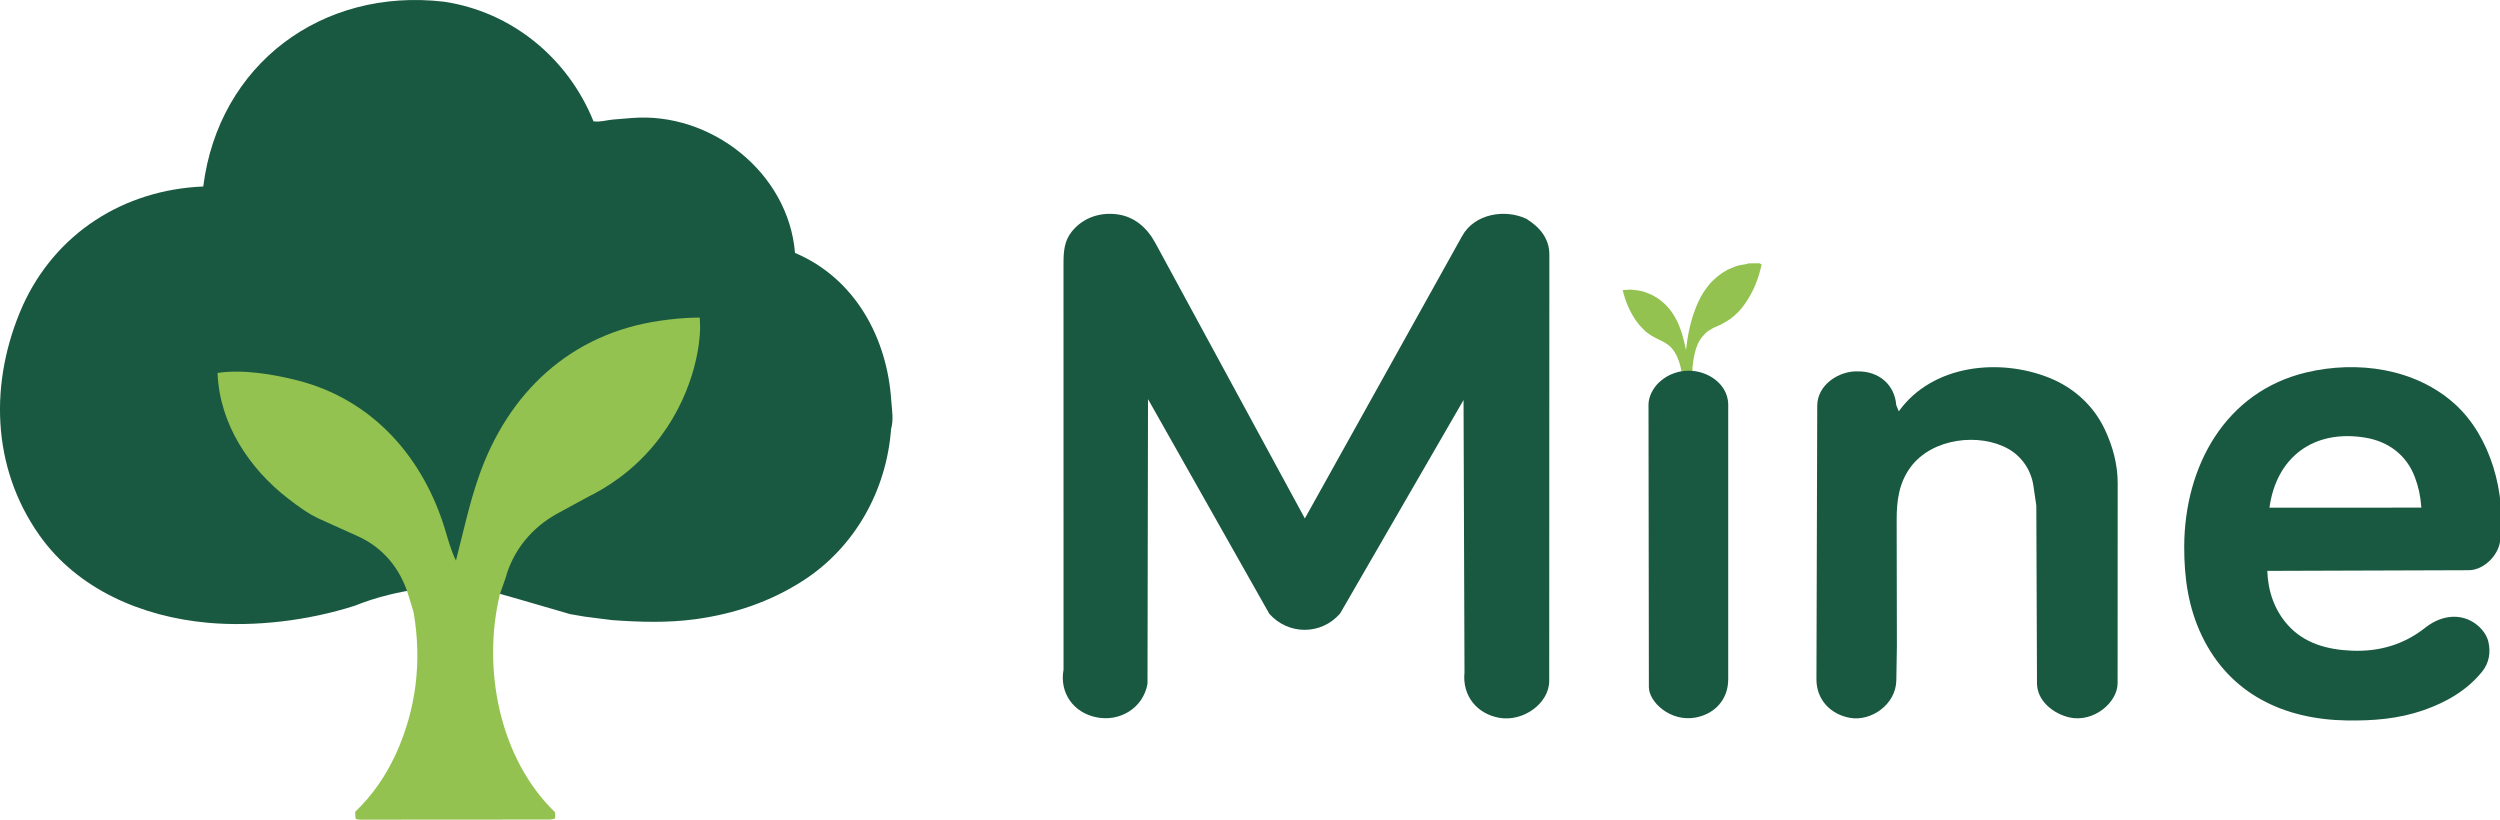
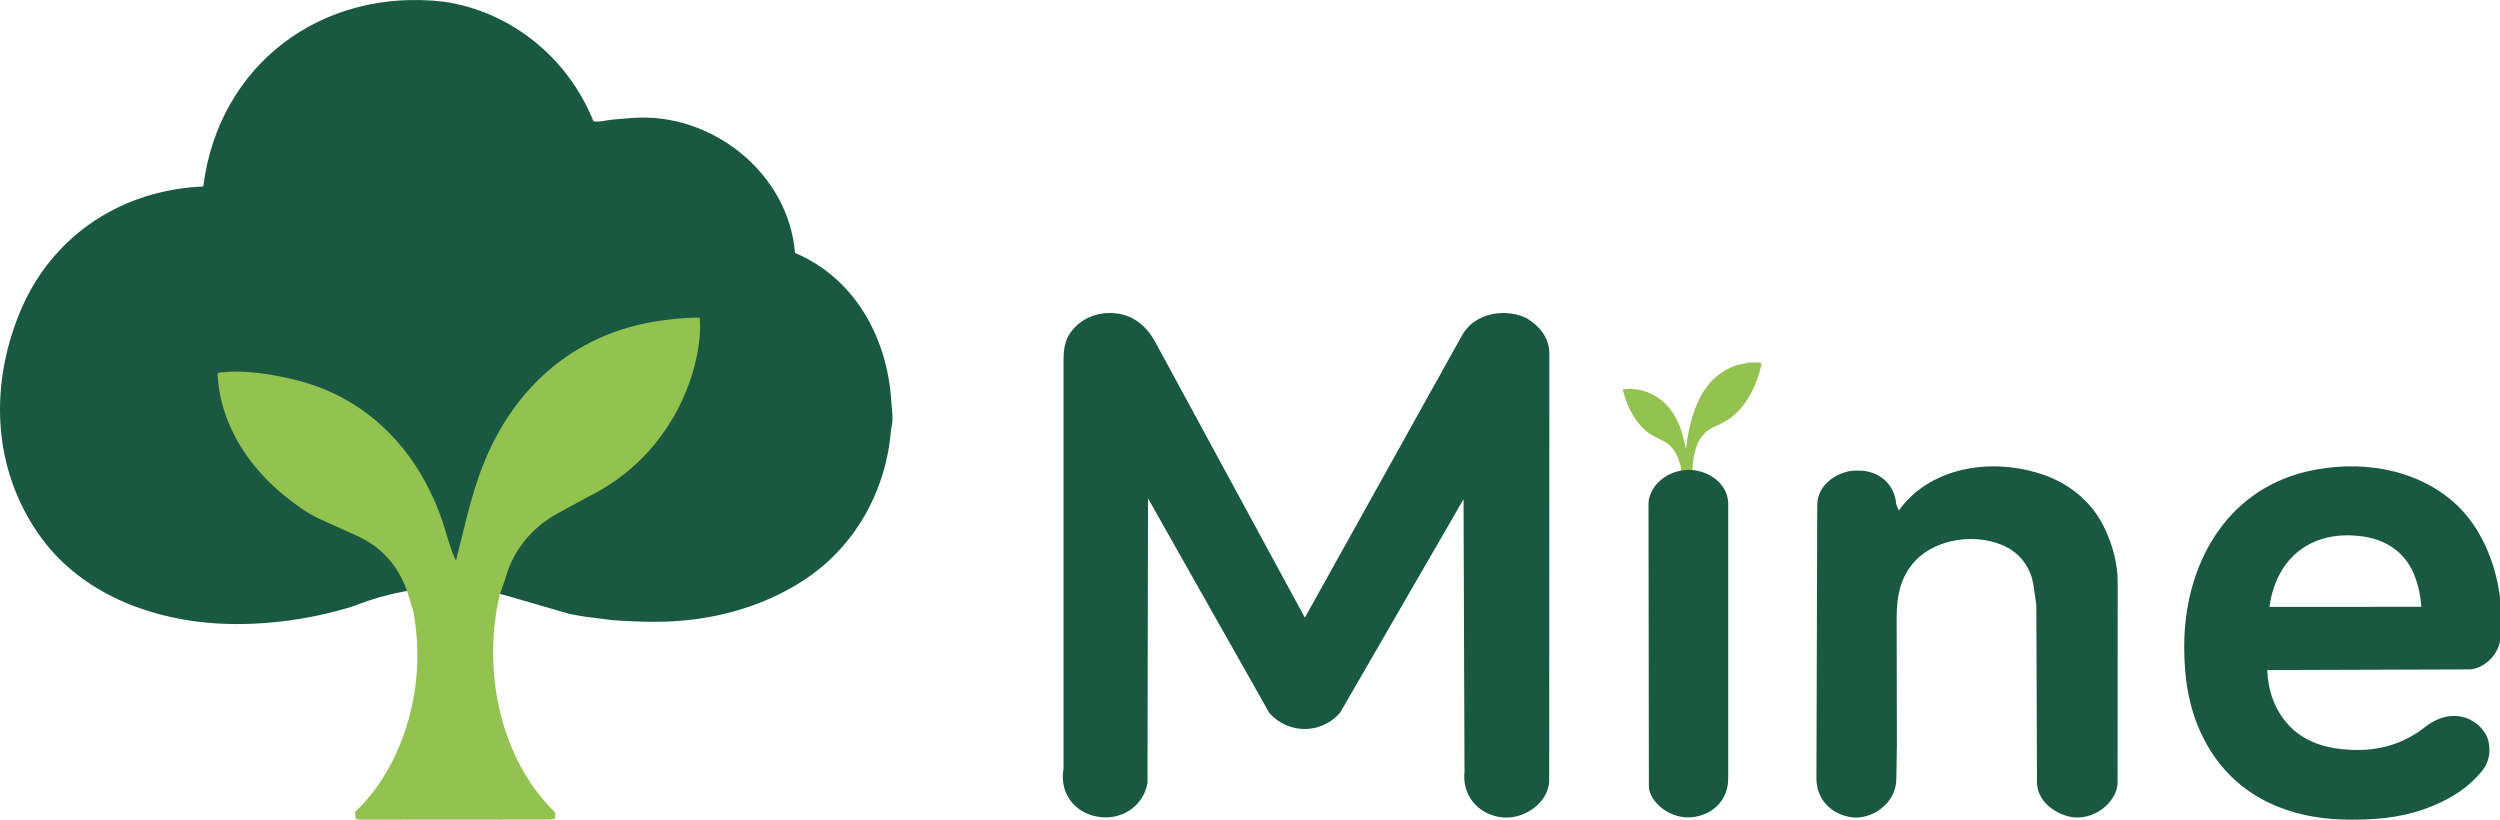
<svg xmlns="http://www.w3.org/2000/svg" id="Layer_1" data-name="Layer 1" viewBox="0 0 1581.54 518.55">
  <defs>
    <style>
      .cls-1 {
        fill: #195941;
      }

      .cls-2 {
        fill: #93c250;
      }
    </style>
  </defs>
  <g id="name">
-     <path class="cls-1" d="M926.46,425.28l-.6-172.23-78.08,135.04c-11.89,13.74-32.66,13.8-44.77.24l-76.76-135.83-.32,180.03c-2.66,15.36-17.46,24.3-32.36,21.23-14.39-2.88-23.44-15.35-20.76-30.15l-.02-256.54c0-7.95.41-14.64,5.38-20.75,6.99-8.6,17.86-12.31,28.98-10.68,10.32,1.51,18.31,8.07,23.72,18.04l94.6,174.31,99.53-178.73c7.94-14.27,27.36-17.14,40.7-10.79,8.29,5.15,14.45,12.36,14.45,22.53l-.09,269.67c0,14.41-16.56,26.13-31.66,23.42-13.87-2.49-23.48-13.73-21.94-28.8Z" />
-     <path class="cls-1" d="M1534.31,397.05c8.43-6.67,19.11-9.18,28.53-4.42,5.66,2.86,10.04,8.07,11.28,13.08,1.7,6.88.53,13.66-3.8,19.07-9.56,11.89-22.72,19.49-37.18,24.51-15.78,5.48-31.8,6.75-48.57,6.48-39.89-.63-73.97-16.85-91.56-53.4-8.56-17.78-11.3-36.63-11.24-56.56.15-51.07,26.16-98.08,77.3-110.22,32.16-7.64,68.83-2.64,93.91,20.01,22.7,20.49,32.59,56.61,28.57,87.02-1.12,8.49-9.99,18.07-19.9,18.11l-127.33.42c.47,13.19,4.66,24.83,12.83,34.06,10.6,11.97,25.43,15.84,40.91,16.43,16.85.64,32.47-3.67,46.25-14.59ZM1531.8,321.13c-.62-8-1.91-13.33-4.09-19.18-5.19-14.02-16.8-22.72-31.51-25.11-32.81-5.34-56.17,12.54-60.51,44.33l96.11-.04Z" />
-     <path class="cls-1" d="M1208.72,295.46c-7.49,10.04-8.88,21.52-8.86,33.41l.14,79.94-.35,21.57c-.25,15.39-16.06,26.14-29.34,23.75-12.28-2.21-21.23-11.49-21.2-24.4l.5-173.04c.04-13.51,14.11-22.2,25.64-21.74,13.41-.2,23.41,8.52,24.34,21.36l1.61,3.89c21.34-29.64,63.79-33.89,95.38-21.12,15.41,6.23,27.9,17.57,34.98,32.63,4.94,10.51,8.12,21.93,8.12,33.92l-.05,126.54c0,12.24-15.18,25.1-30.46,21.69-9.66-2.16-20.5-10.11-20.54-21.63l-.42-112.35-1.84-12.56c-1.44-9.82-7.28-18.53-15.95-23.4-17.97-10.08-47.86-7.05-61.71,11.53Z" />
-     <path class="cls-2" d="M1057.51,220.22c-1.31-1.68-3.88-3.32-5.99-4.35l-2.3-1.13c-2.92-1.43-6.69-3.52-8.86-5.71l-2-2.02-1.88-2.13-1.64-2.18c-3.96-5.79-6.65-12.27-8.3-19.17l3.73-.24c.64-.12.98-.11,1.62-.04,3.24.36,6.55.57,9.55,1.83,1.42.59,2.94,1.09,4.22,1.82l2.07,1.2c11.8,7.32,16.24,19.9,18.84,33.36,1.1-9.4,2.83-18.49,6.4-27.23,1.82-4.45,3.85-8.56,6.8-12.31l1.87-2.38,1.97-2.07,2.37-2.15,2.71-2.06c.84-.64,1.68-1.09,2.61-1.66l1.51-.93,4.28-1.83c2.33-.99,4.89-1.37,7.51-1.74.4-.06.95-.28,1.31-.48l7.22-.06,1.27.77c-1.9,9.13-5.37,17.65-10.74,25.16-1.79,2.51-3.62,4.68-5.92,6.66l-1.77,1.53c-1.05.91-2.16,1.69-3.39,2.4l-2.51,1.46-2.13,1.12-3.99,1.75-3.04,1.8c-.66.39-1.52,1.08-2.05,1.67l-1.91,2.11c-4.49,4.98-6.04,14.87-6.37,21.75-.22,4.66-.14,9.23-.05,13.93.02,1.09.22,2.15.14,3.31.39,8.82,1.85,17.31,4.61,25.97h-16.32c3.16-8.28,4.81-16.75,5.44-25.53.07-2.35.02-4.56-.07-6.87l-.24-6.57c-.19-5.1-1.47-10-3.72-14.55l-1.41-2.37-1.44-1.85Z" />
-     <path class="cls-1" d="M1072.28,453.99c-15.56,2.69-29.17-9.8-29.18-19.36l-.23-178.7c0-5.06,2.93-10.33,6.19-13.56,9.23-9.13,23.62-10.35,34.35-3.39,5.67,3.68,9.89,9.7,9.89,16.99v173.75c0,12.71-8.46,22.1-21.02,24.27Z" />
+     <path class="cls-1" d="M926.46,488.03l-.6-172.23-78.08,135.04c-11.89,13.74-32.66,13.8-44.77.24l-76.76-135.83-.32,180.03c-2.66,15.36-17.46,24.3-32.36,21.23-14.39-2.88-23.44-15.35-20.76-30.15l-.02-256.54c0-7.95.41-14.64,5.38-20.75,6.99-8.6,17.86-12.31,28.98-10.68,10.32,1.51,18.31,8.07,23.72,18.04l94.6,174.31,99.53-178.73c7.94-14.27,27.36-17.14,40.7-10.79,8.29,5.15,14.45,12.36,14.45,22.53l-.09,269.67c0,14.41-16.56,26.13-31.66,23.42-13.87-2.49-23.48-13.73-21.94-28.8Z" />
+     <path class="cls-1" d="M1534.31,459.8c8.43-6.67,19.11-9.18,28.53-4.42,5.66,2.86,10.04,8.07,11.28,13.08,1.7,6.88.53,13.66-3.8,19.07-9.56,11.89-22.72,19.49-37.18,24.51-15.78,5.48-31.8,6.75-48.57,6.48-39.89-.63-73.97-16.85-91.56-53.4-8.56-17.78-11.3-36.63-11.24-56.56.15-51.07,26.16-98.08,77.3-110.22,32.16-7.64,68.83-2.64,93.91,20.01,22.7,20.49,32.59,56.61,28.57,87.02-1.12,8.49-9.99,18.07-19.9,18.11l-127.33.42c.47,13.19,4.66,24.83,12.83,34.06,10.6,11.97,25.43,15.84,40.91,16.43,16.85.64,32.47-3.67,46.25-14.59ZM1531.8,383.88c-.62-8-1.91-13.33-4.09-19.18-5.19-14.02-16.8-22.72-31.51-25.11-32.81-5.34-56.17,12.54-60.51,44.33l96.11-.04Z" />
+     <path class="cls-1" d="M1208.72,358.21c-7.49,10.04-8.88,21.52-8.86,33.41l.14,79.94-.35,21.57c-.25,15.39-16.06,26.14-29.34,23.75-12.28-2.21-21.23-11.49-21.2-24.4l.5-173.04c.04-13.51,14.11-22.2,25.64-21.74,13.41-.2,23.41,8.52,24.34,21.36l1.61,3.89c21.34-29.64,63.79-33.89,95.38-21.12,15.41,6.23,27.9,17.57,34.98,32.63,4.94,10.51,8.12,21.93,8.12,33.92l-.05,126.54c0,12.24-15.18,25.1-30.46,21.69-9.66-2.16-20.5-10.11-20.54-21.63l-.42-112.35-1.84-12.56c-1.44-9.82-7.28-18.53-15.95-23.4-17.97-10.08-47.86-7.05-61.71,11.53Z" />
+     <path class="cls-2" d="M1057.51,282.97c-1.31-1.68-3.88-3.32-5.99-4.35l-2.3-1.13c-2.92-1.43-6.69-3.52-8.86-5.71l-2-2.02-1.88-2.13-1.64-2.18c-3.96-5.79-6.65-12.27-8.3-19.17l3.73-.24c.64-.12.98-.11,1.62-.04,3.24.36,6.55.57,9.55,1.83,1.42.59,2.94,1.09,4.22,1.82l2.07,1.2c11.8,7.32,16.24,19.9,18.84,33.36,1.1-9.4,2.83-18.49,6.4-27.23,1.82-4.45,3.85-8.56,6.8-12.31l1.87-2.38,1.97-2.07,2.37-2.15,2.71-2.06c.84-.64,1.68-1.09,2.61-1.66l1.51-.93,4.28-1.83c2.33-.99,4.89-1.37,7.51-1.74.4-.06.95-.28,1.31-.48l7.22-.06,1.27.77c-1.9,9.13-5.37,17.65-10.74,25.16-1.79,2.51-3.62,4.68-5.92,6.66l-1.77,1.53c-1.05.91-2.16,1.69-3.39,2.4l-2.51,1.46-2.13,1.12-3.99,1.75-3.04,1.8c-.66.39-1.52,1.08-2.05,1.67l-1.91,2.11c-4.49,4.98-6.04,14.87-6.37,21.75-.22,4.66-.14,9.23-.05,13.93.02,1.09.22,2.15.14,3.31.39,8.82,1.85,17.31,4.61,25.97h-16.32c3.16-8.28,4.81-16.75,5.44-25.53.07-2.35.02-4.56-.07-6.87l-.24-6.57c-.19-5.1-1.47-10-3.72-14.55l-1.41-2.37-1.44-1.85Z" />
+     <path class="cls-1" d="M1072.28,516.74c-15.56,2.69-29.17-9.8-29.18-19.36l-.23-178.7c0-5.06,2.93-10.33,6.19-13.56,9.23-9.13,23.62-10.35,34.35-3.39,5.67,3.68,9.89,9.7,9.89,16.99v173.75c0,12.71-8.46,22.1-21.02,24.27Z" />
  </g>
  <g id="logo">
    <path class="cls-1" d="M246.49,376.15c-8.24,2-15.69,4.48-22.28,7.12-29.07,9.28-62.83,13.44-92.91,10.69-41.39-3.77-82.18-21.04-106.43-55.44-30.46-43.22-31.69-97.22-10.53-145.09,20.8-45.88,63.84-73.35,114.24-75.45C138.36,40.62,203.64-7.9,280.72,1.06c42.79,6.29,78.56,35.53,94.74,75.71,4.62.55,8.19-.81,12.61-1.17l11.65-.95c49.66-4.03,99.02,34.2,103.22,85.35,38.06,16.15,58.29,53.76,60.89,93.45.4,6.11,1.6,11.81-.12,17.96-2.87,38.68-22.72,74.63-55.56,95.85-20.86,13.47-43.74,21.14-68.39,24.48-17.39,2.35-34.56,1.82-52.28.58l-17.48-2.21-9.34-1.61c-18.55-5.27-43.32-12.83-55.66-15.82s-35.46-2.1-58.5,3.47Z" />
    <path class="cls-2" d="M442.62,200.88c-11.1.13-17.36.97-24.95,2.01-56.6,8.06-96.25,45.36-114.78,98.58-6.03,17.32-9.46,33.73-14.45,53.15-2.94-6.03-4.65-12.09-6.57-18.58-13.77-46.42-45.96-83.21-93.6-95.37-15.66-4-34.74-7.12-50.63-4.75,1.15,32.03,19.86,60.29,44.4,79.32,6.3,4.88,13.02,9.87,20.22,13.11l24.14,10.89c16.07,7.24,26.88,20.63,31.91,37.14l3.33,10.92c5.42,31.29,1.6,61.81-11.35,89.99-6.49,13.95-14.62,25.7-25.63,36.33l.26,4.01c.05.77,2.36.91,3.53.9l119.39-.08c.78,0,3.47-.37,3.44-1.08l-.15-3.51c-35.26-34.11-46.22-90.85-34.89-137.96l3.53-10.05c4.87-17.93,16.92-32.33,33.07-41.11l19.23-10.46c10.64-5.24,26.86-15.02,41.35-32.37,25.18-30.15,29.75-63.52,29.46-76.09-.11-4.91-.25-4.95-.25-4.95Z" />
  </g>
</svg>
